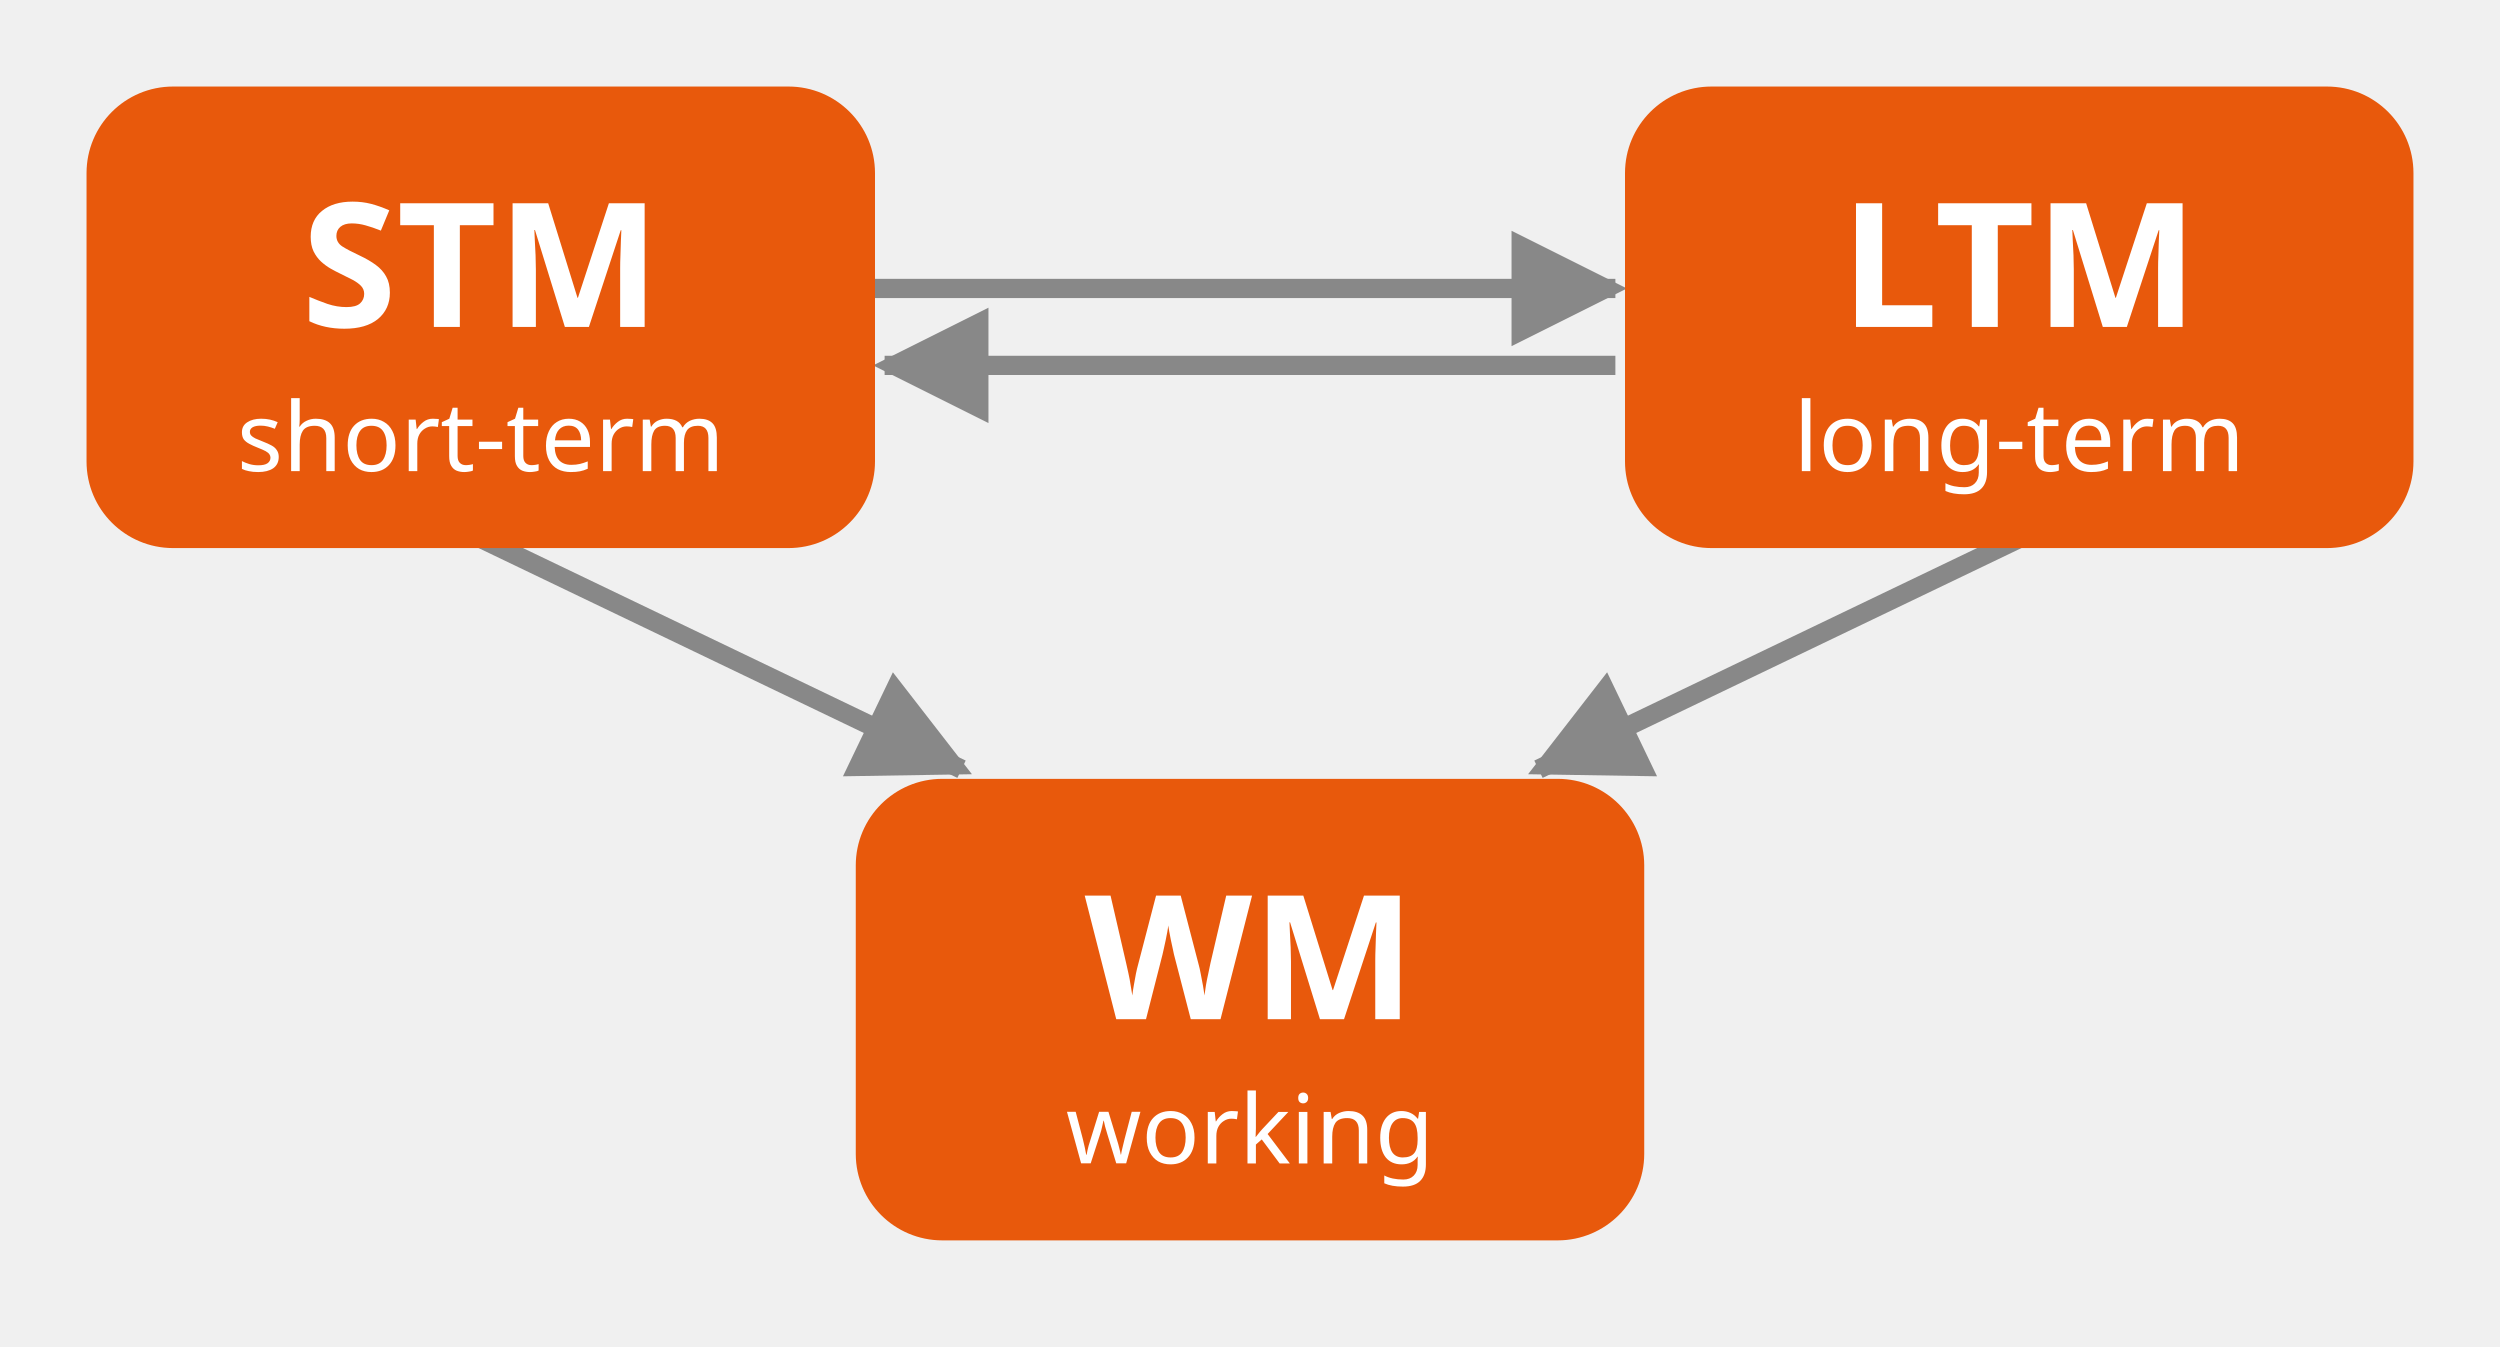
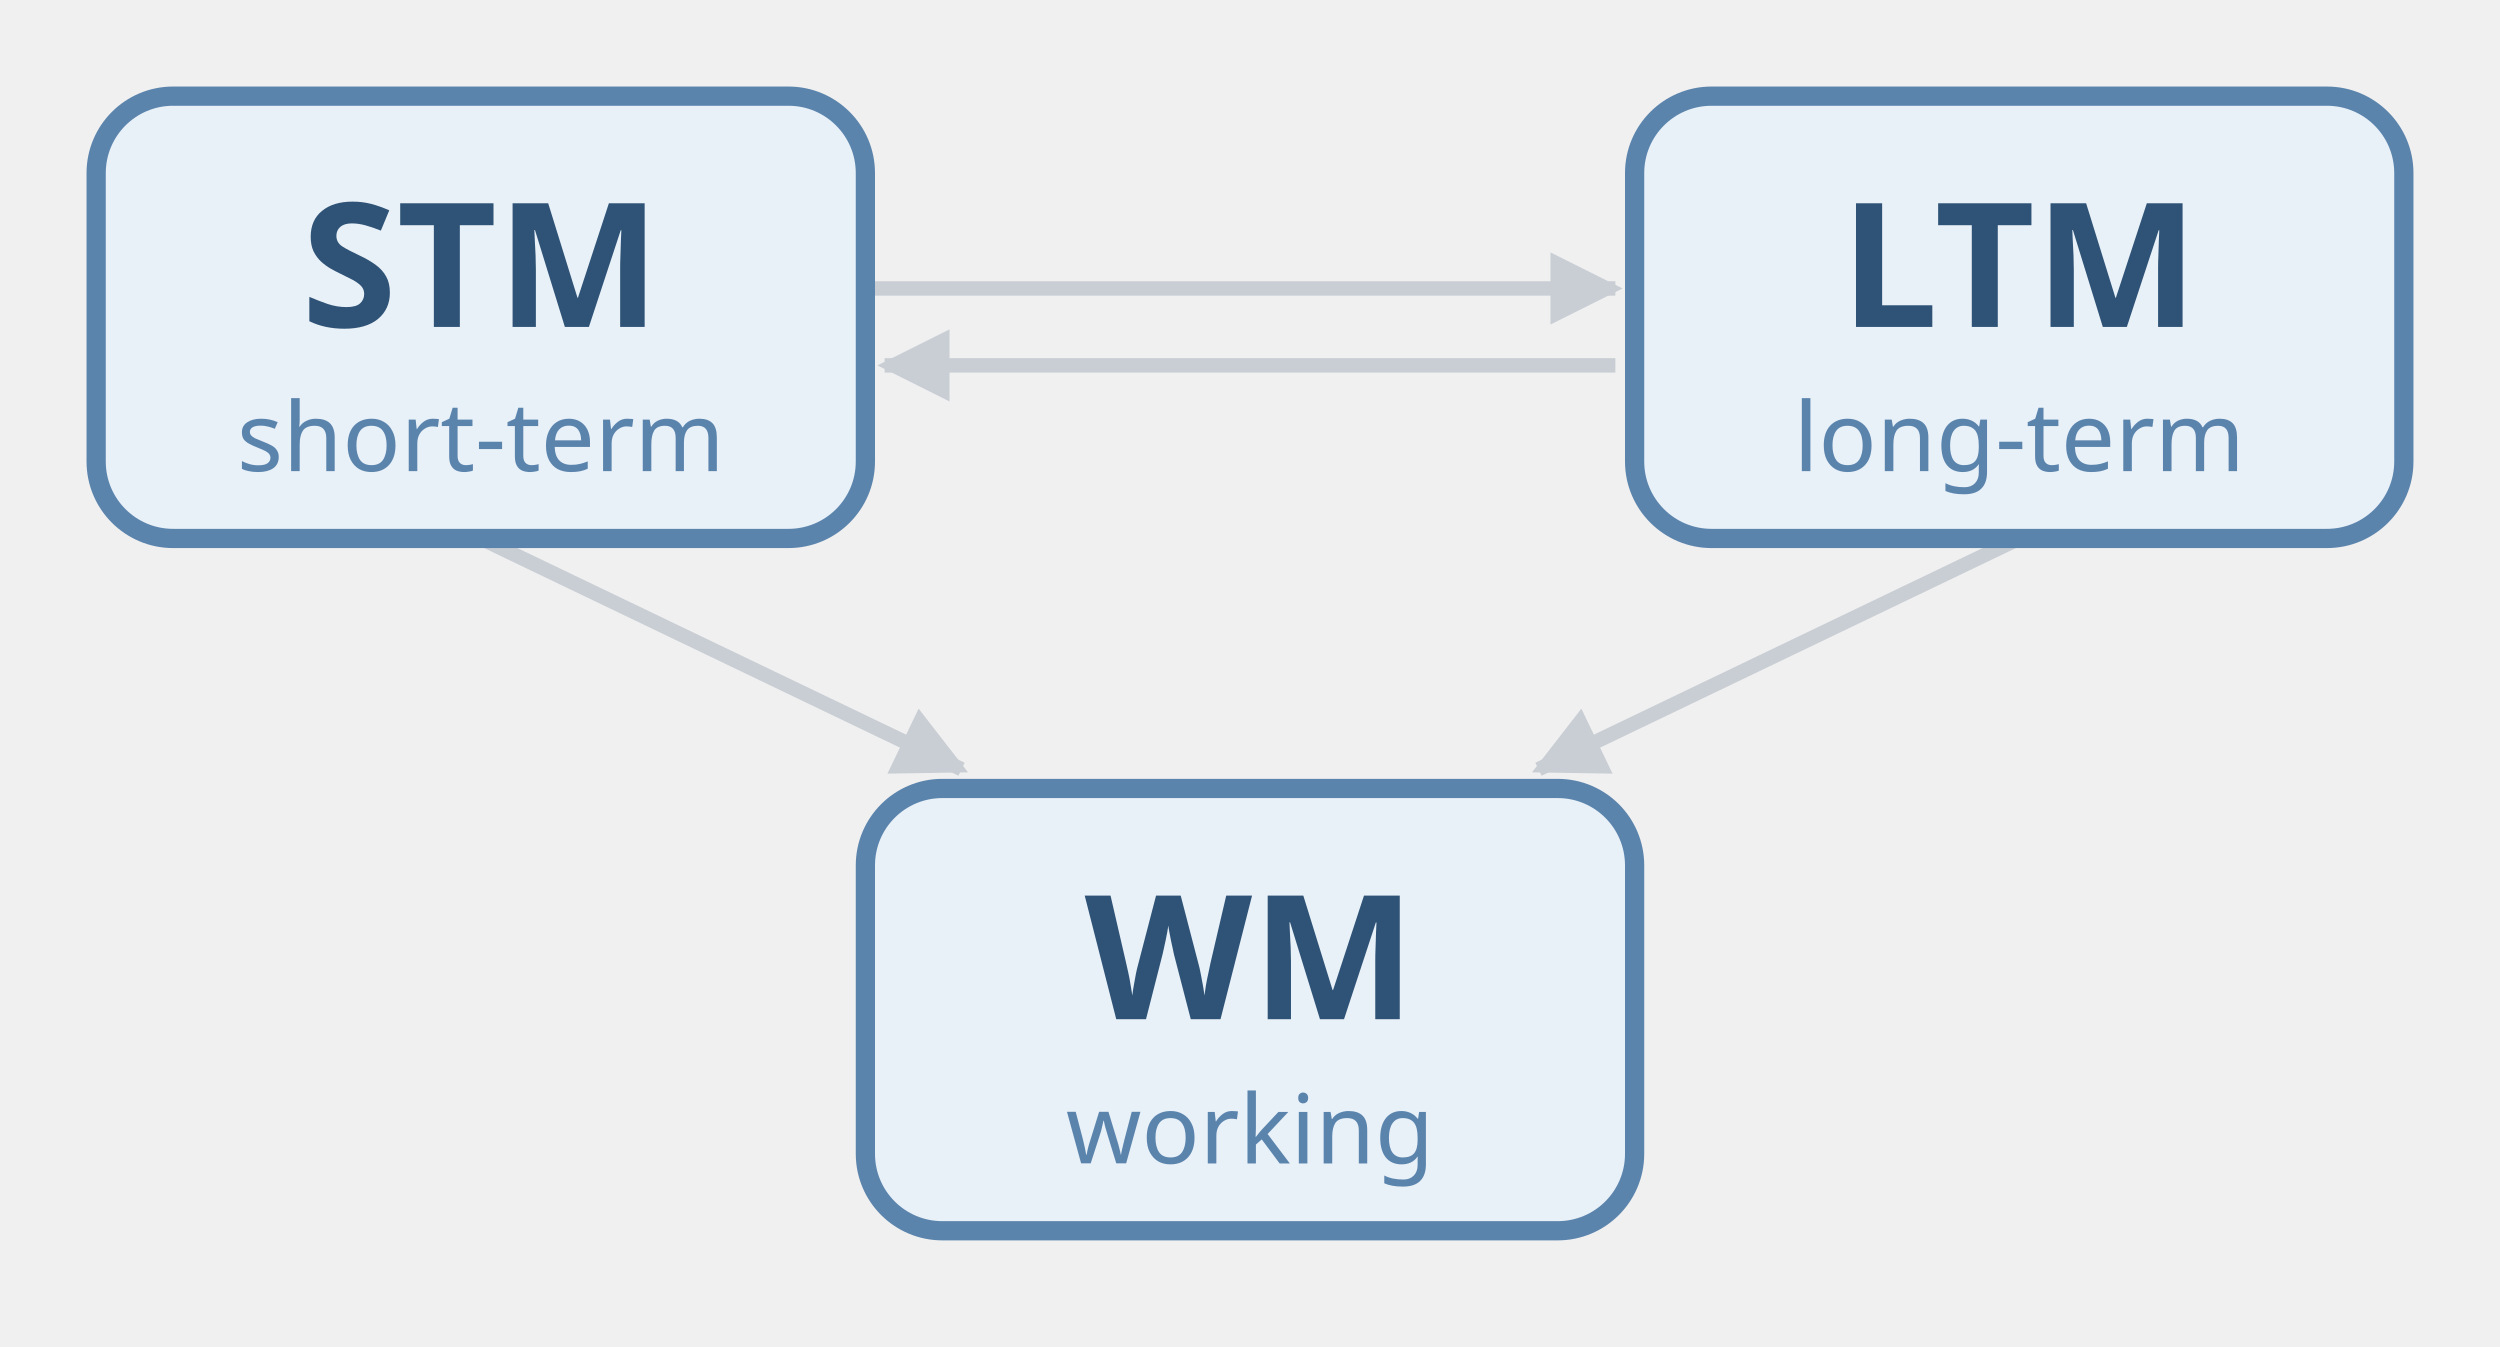
<svg xmlns="http://www.w3.org/2000/svg" viewBox="0 0 260 140" width="260" height="140" font-family="sans-serif">
  <defs>
-     <marker id="a" viewBox="0 0 10 10" refX="9" refY="5" markerWidth="6" markerHeight="6" orient="auto">
-       <path d="M0,0 L10,5 L0,10 z" fill="#888" />
+     <marker id="a" viewBox="0 0 10 10" refX="9" refY="5" markerWidth="5" markerHeight="5" orient="auto">
+       <path d="M0,0 L10,5 L0,10 z" fill="#c9ced4" />
    </marker>
  </defs>
-   <g stroke="#888" stroke-width="2" marker-end="url(#a)">
+   <g stroke="#c9ced4" stroke-width="1.5" marker-end="url(#a)">
    <line x1="90" y1="30" x2="168" y2="30" />
    <line x1="168" y1="38" x2="92" y2="38" />
    <line x1="50" y1="56" x2="100" y2="80" />
    <line x1="210" y1="56" x2="160" y2="80" />
  </g>
-   <rect x="10" y="10" width="80" height="46" rx="8" fill="#e8590c" stroke="#e8590c" stroke-width="2" />
-   <text x="50" y="34" text-anchor="middle" font-size="18" font-weight="bold" fill="#fff">STM</text>
-   <text x="50" y="49" text-anchor="middle" font-size="10" fill="#fff">short-term</text>
-   <rect x="170" y="10" width="80" height="46" rx="8" fill="#e8590c" stroke="#e8590c" stroke-width="2" />
-   <text x="210" y="34" text-anchor="middle" font-size="18" font-weight="bold" fill="#fff">LTM</text>
-   <text x="210" y="49" text-anchor="middle" font-size="10" fill="#fff">long-term</text>
-   <rect x="90" y="82" width="80" height="46" rx="8" fill="#e8590c" stroke="#e8590c" stroke-width="2" />
-   <text x="130" y="106" text-anchor="middle" font-size="18" font-weight="bold" fill="#fff">WM</text>
-   <text x="130" y="121" text-anchor="middle" font-size="10" fill="#fff">working</text>
+   <rect x="10" y="10" width="80" height="46" rx="8" fill="#e8f0f8" stroke="#5b84ad" stroke-width="2" />
+   <text x="50" y="34" text-anchor="middle" font-size="18" font-weight="bold" fill="#2f5376">STM</text>
+   <text x="50" y="49" text-anchor="middle" font-size="10" fill="#5b84ad">short-term</text>
+   <rect x="170" y="10" width="80" height="46" rx="8" fill="#e8f0f8" stroke="#5b84ad" stroke-width="2" />
+   <text x="210" y="34" text-anchor="middle" font-size="18" font-weight="bold" fill="#2f5376">LTM</text>
+   <text x="210" y="49" text-anchor="middle" font-size="10" fill="#5b84ad">long-term</text>
+   <rect x="90" y="82" width="80" height="46" rx="8" fill="#e8f0f8" stroke="#5b84ad" stroke-width="2" />
+   <text x="130" y="106" text-anchor="middle" font-size="18" font-weight="bold" fill="#2f5376">WM</text>
+   <text x="130" y="121" text-anchor="middle" font-size="10" fill="#5b84ad">working</text>
</svg>
